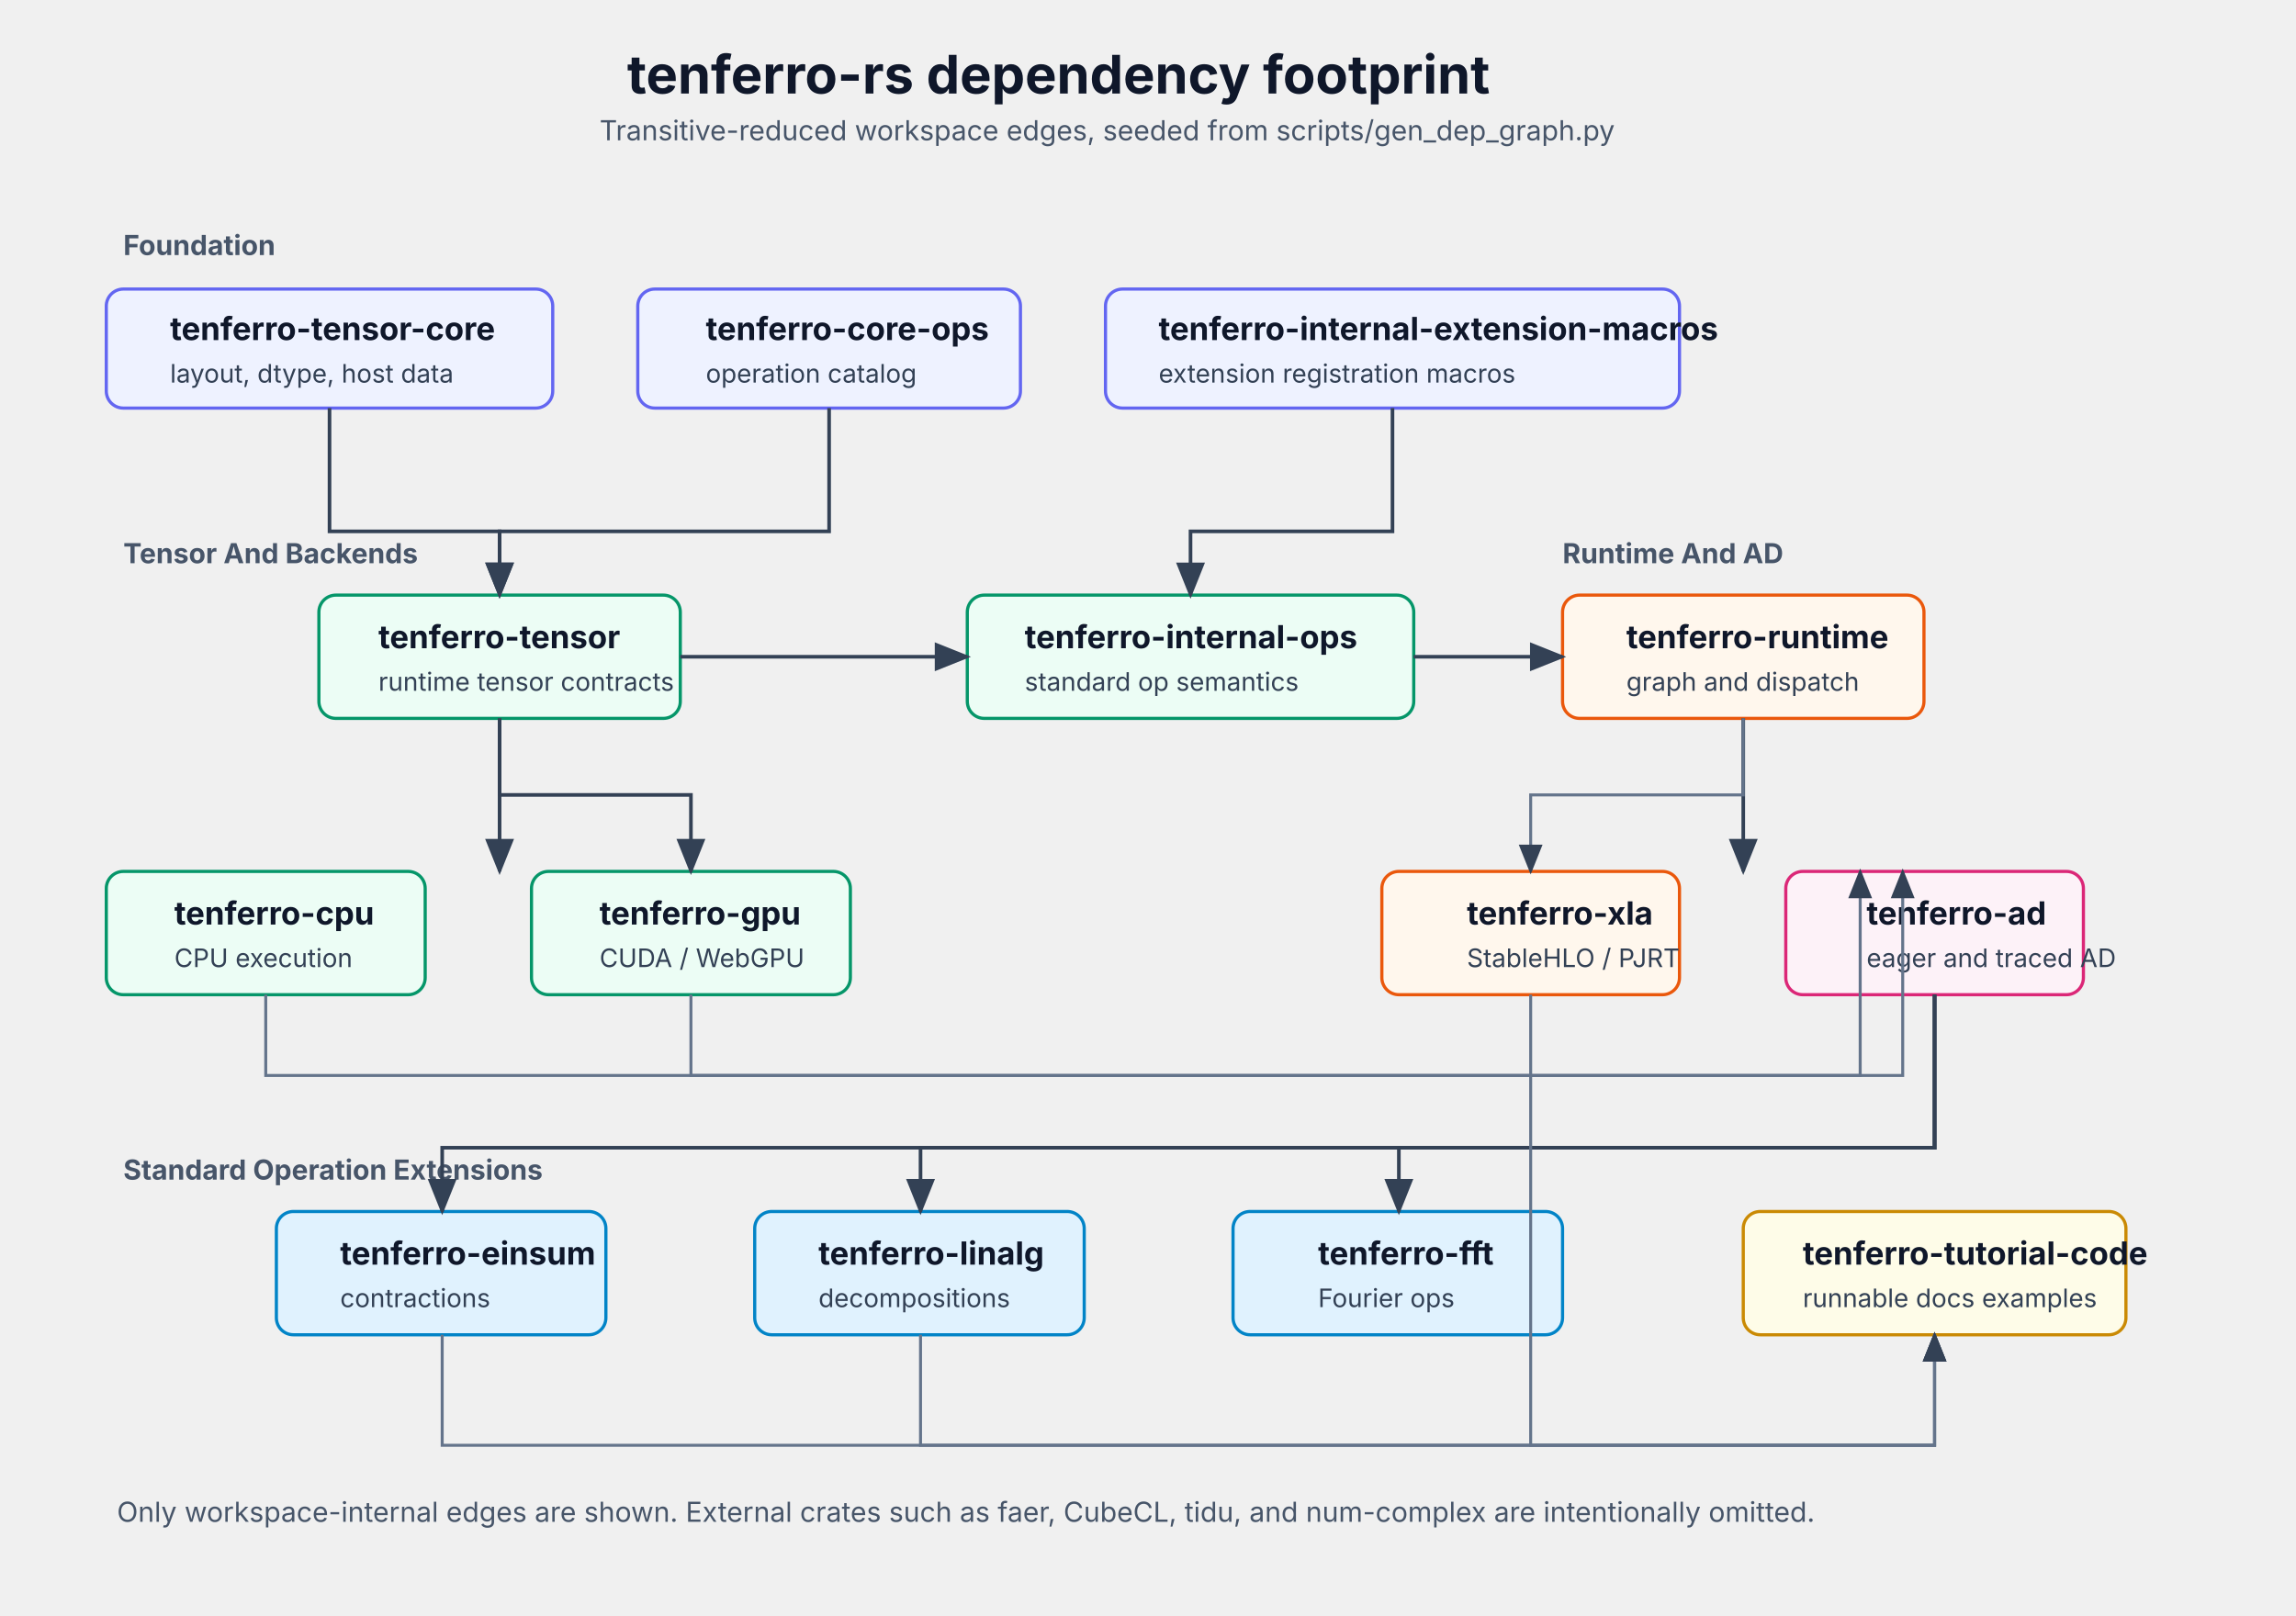
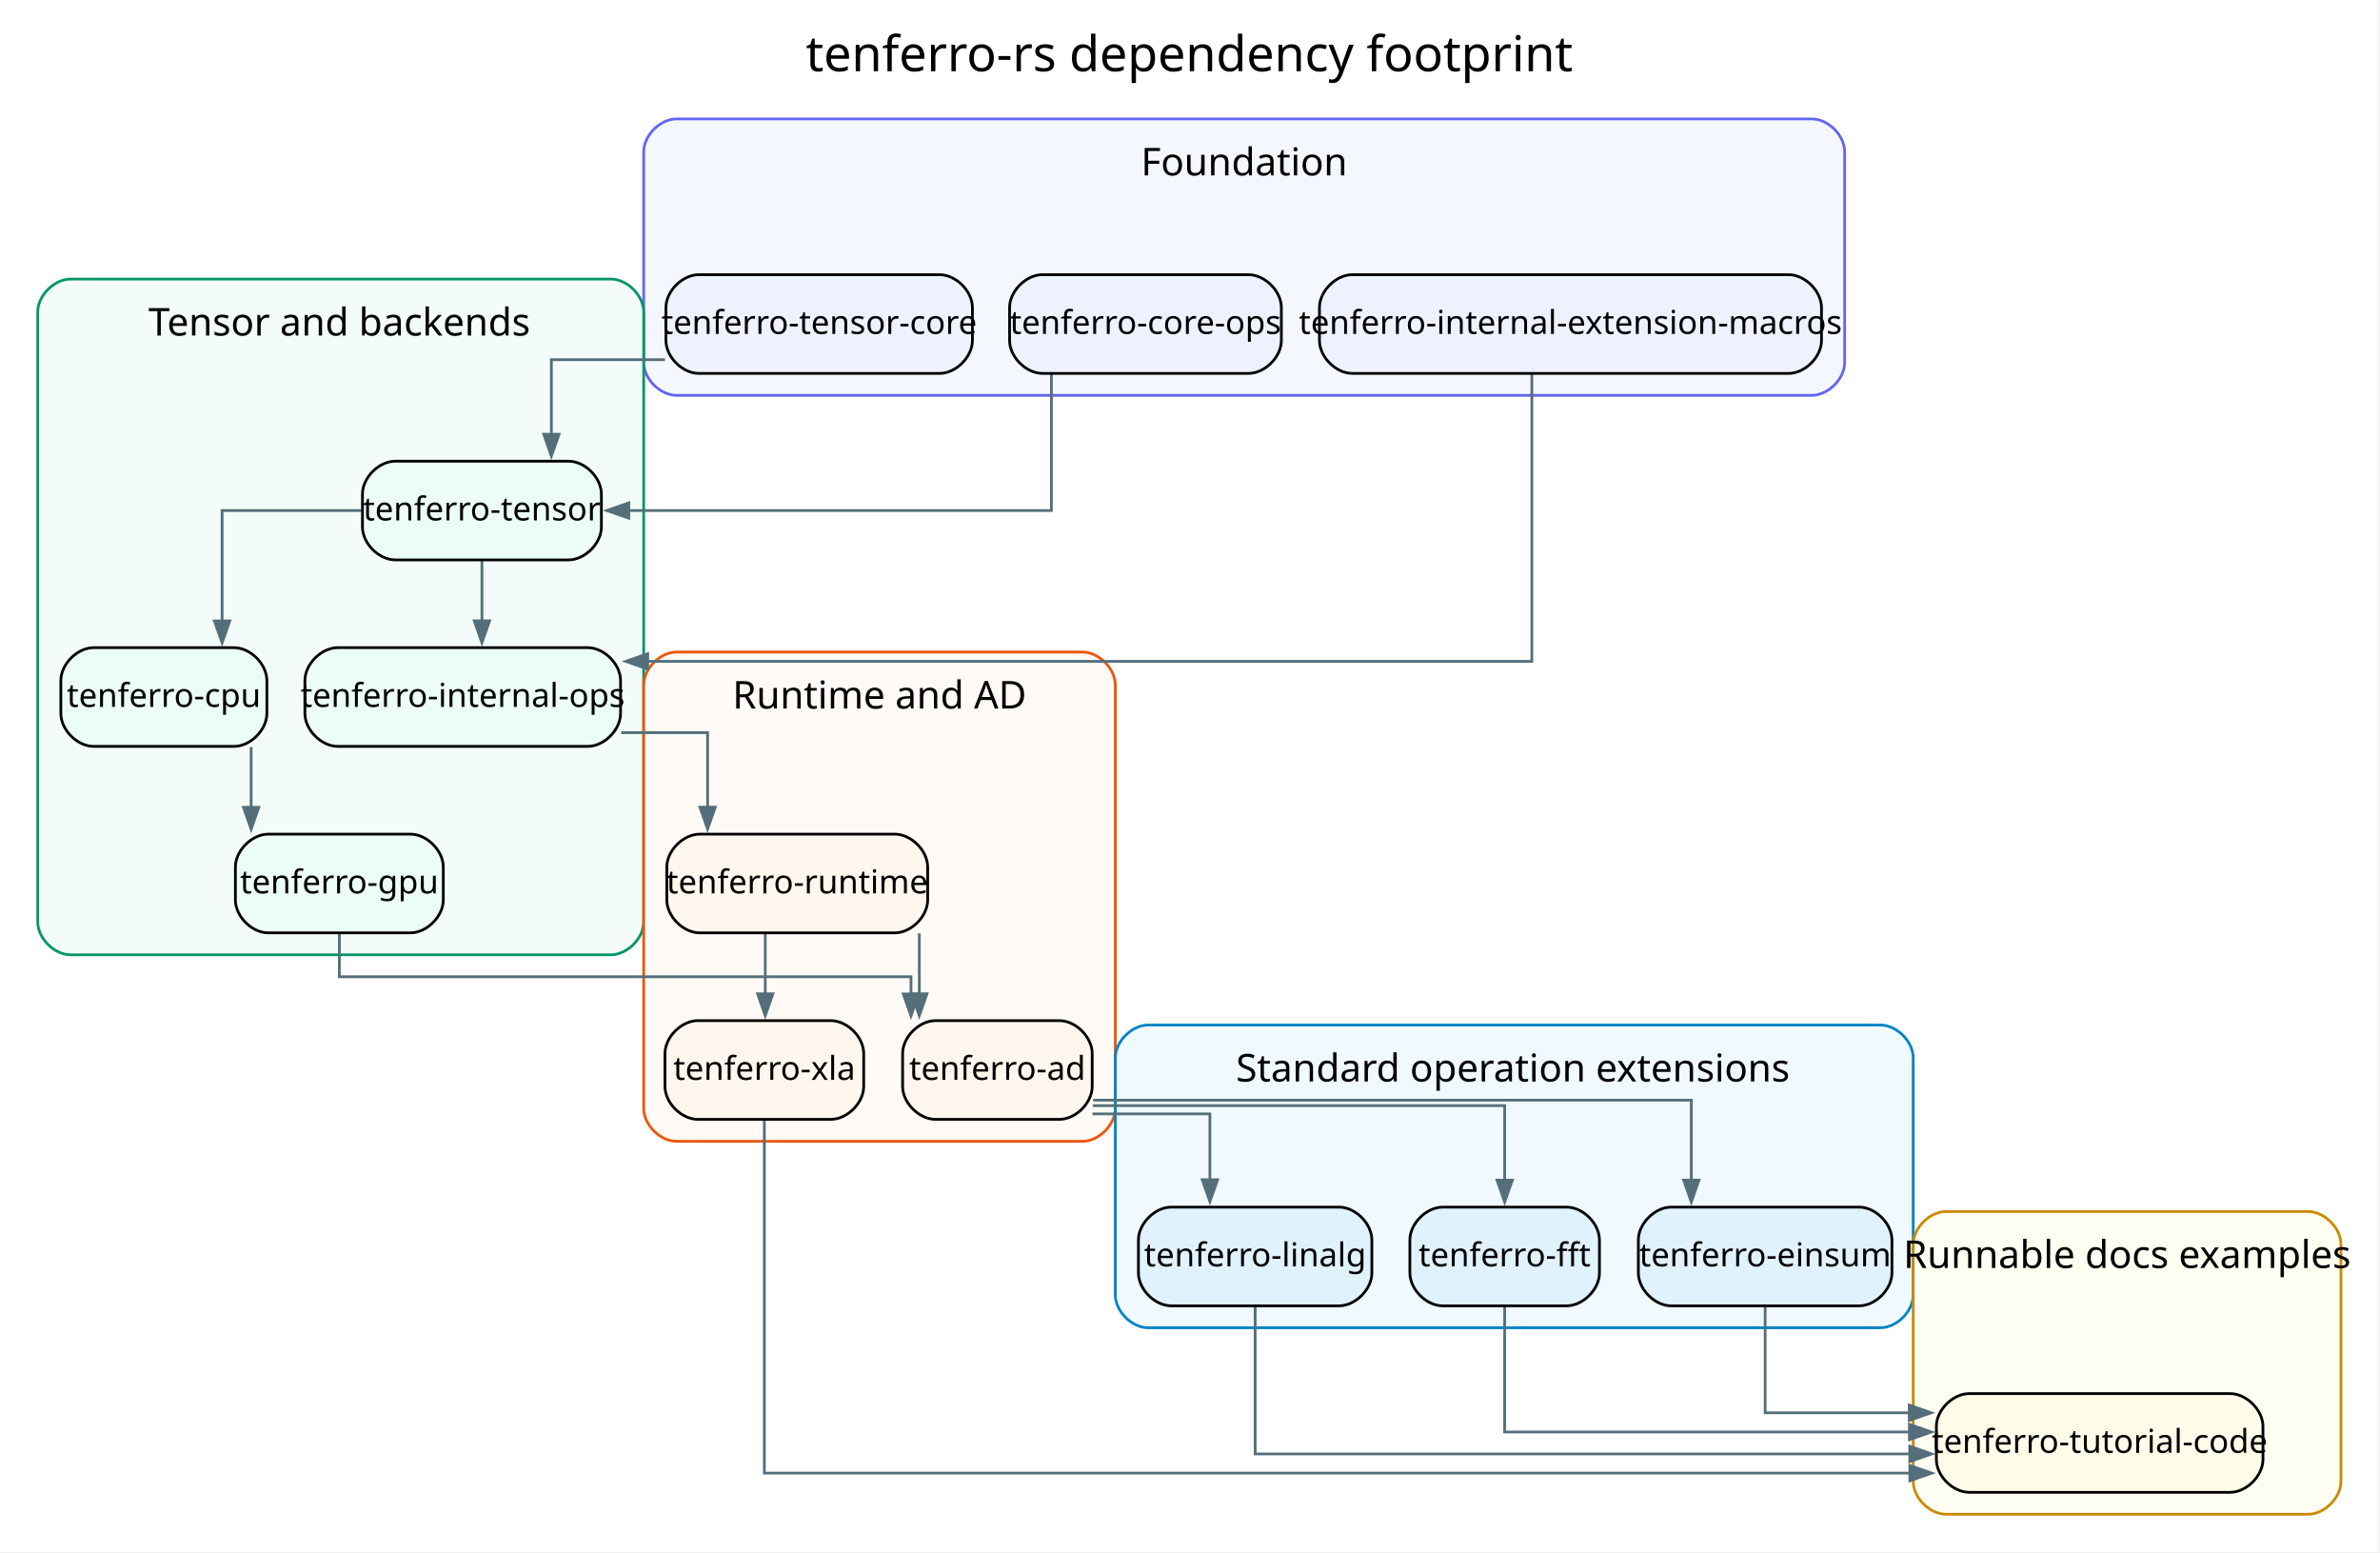
- <svg xmlns="http://www.w3.org/2000/svg" viewBox="0 0 1080 760" role="img" aria-labelledby="dep-title dep-desc">
-   <defs>
-     <marker id="arrow" markerWidth="10" markerHeight="8" refX="9" refY="4" orient="auto" markerUnits="strokeWidth">
-       <path d="M 0 0 L 10 4 L 0 8 z" fill="#334155" />
-     </marker>
-     <style>
-       .title { font: 700 25px system-ui, -apple-system, BlinkMacSystemFont, "Segoe UI", sans-serif; fill: #0f172a; }
-       .subtitle { font: 13px system-ui, -apple-system, BlinkMacSystemFont, "Segoe UI", sans-serif; fill: #475569; }
-       .label { font: 700 15px system-ui, -apple-system, BlinkMacSystemFont, "Segoe UI", sans-serif; fill: #0f172a; }
-       .small { font: 12px system-ui, -apple-system, BlinkMacSystemFont, "Segoe UI", sans-serif; fill: #334155; }
-       .layer { font: 700 13px system-ui, -apple-system, BlinkMacSystemFont, "Segoe UI", sans-serif; fill: #475569; text-transform: uppercase; }
-       .box { stroke-width: 1.5; rx: 8; }
-       .foundation { fill: #eef2ff; stroke: #6366f1; }
-       .backend { fill: #ecfdf5; stroke: #059669; }
-       .runtime { fill: #fff7ed; stroke: #ea580c; }
-       .ad { fill: #fdf2f8; stroke: #db2777; }
-       .extension { fill: #e0f2fe; stroke: #0284c7; }
-       .tutorial { fill: #fefce8; stroke: #ca8a04; }
-       .line { stroke: #334155; stroke-width: 1.7; fill: none; marker-end: url(#arrow); }
-       .line-soft { stroke: #64748b; stroke-width: 1.4; fill: none; marker-end: url(#arrow); }
-     </style>
-   </defs>
-   <text x="295" y="44" class="title">tenferro-rs dependency footprint</text>
-   <text x="282" y="66" class="subtitle">Transitive-reduced workspace edges, seeded from scripts/gen_dep_graph.py</text>
-   <text x="58" y="120" class="layer">Foundation</text>
-   <rect x="50" y="136" width="210" height="56" class="box foundation" />
-   <text x="80" y="160" class="label">tenferro-tensor-core</text>
-   <text x="80" y="180" class="small">layout, dtype, host data</text>
-   <rect x="300" y="136" width="180" height="56" class="box foundation" />
-   <text x="332" y="160" class="label">tenferro-core-ops</text>
-   <text x="332" y="180" class="small">operation catalog</text>
-   <rect x="520" y="136" width="270" height="56" class="box foundation" />
-   <text x="545" y="160" class="label">tenferro-internal-extension-macros</text>
-   <text x="545" y="180" class="small">extension registration macros</text>
-   <text x="58" y="265" class="layer">Tensor And Backends</text>
-   <rect x="150" y="280" width="170" height="58" class="box backend" />
-   <text x="178" y="305" class="label">tenferro-tensor</text>
-   <text x="178" y="325" class="small">runtime tensor contracts</text>
-   <rect x="50" y="410" width="150" height="58" class="box backend" />
-   <text x="82" y="435" class="label">tenferro-cpu</text>
-   <text x="82" y="455" class="small">CPU execution</text>
-   <rect x="250" y="410" width="150" height="58" class="box backend" />
-   <text x="282" y="435" class="label">tenferro-gpu</text>
-   <text x="282" y="455" class="small">CUDA / WebGPU</text>
-   <rect x="455" y="280" width="210" height="58" class="box backend" />
-   <text x="482" y="305" class="label">tenferro-internal-ops</text>
-   <text x="482" y="325" class="small">standard op semantics</text>
-   <text x="735" y="265" class="layer">Runtime And AD</text>
-   <rect x="735" y="280" width="170" height="58" class="box runtime" />
-   <text x="765" y="305" class="label">tenferro-runtime</text>
-   <text x="765" y="325" class="small">graph and dispatch</text>
-   <rect x="650" y="410" width="140" height="58" class="box runtime" />
-   <text x="690" y="435" class="label">tenferro-xla</text>
-   <text x="690" y="455" class="small">StableHLO / PJRT</text>
-   <rect x="840" y="410" width="140" height="58" class="box ad" />
-   <text x="878" y="435" class="label">tenferro-ad</text>
-   <text x="878" y="455" class="small">eager and traced AD</text>
-   <text x="58" y="555" class="layer">Standard Operation Extensions</text>
-   <rect x="130" y="570" width="155" height="58" class="box extension" />
-   <text x="160" y="595" class="label">tenferro-einsum</text>
-   <text x="160" y="615" class="small">contractions</text>
-   <rect x="355" y="570" width="155" height="58" class="box extension" />
-   <text x="385" y="595" class="label">tenferro-linalg</text>
-   <text x="385" y="615" class="small">decompositions</text>
-   <rect x="580" y="570" width="155" height="58" class="box extension" />
-   <text x="620" y="595" class="label">tenferro-fft</text>
-   <text x="620" y="615" class="small">Fourier ops</text>
-   <rect x="820" y="570" width="180" height="58" class="box tutorial" />
-   <text x="848" y="595" class="label">tenferro-tutorial-code</text>
-   <text x="848" y="615" class="small">runnable docs examples</text>
-   <path d="M 155 192 V 250 H 235 V 280" class="line" />
-   <path d="M 390 192 V 250 H 235 V 280" class="line" />
-   <path d="M 235 338 V 410" class="line" />
-   <path d="M 235 338 V 374 H 325 V 410" class="line" />
-   <path d="M 320 309 H 455" class="line" />
-   <path d="M 655 192 V 250 H 560 V 280" class="line" />
-   <path d="M 665 309 H 735" class="line" />
-   <path d="M 820 338 V 410" class="line" />
-   <path d="M 820 338 V 374 H 720 V 410" class="line-soft" />
-   <path d="M 125 468 V 506 H 875 V 410" class="line-soft" />
-   <path d="M 325 468 V 506 H 895 V 410" class="line-soft" />
-   <path d="M 910 468 V 540 H 208 V 570" class="line" />
-   <path d="M 910 468 V 540 H 433 V 570" class="line" />
-   <path d="M 910 468 V 540 H 658 V 570" class="line" />
-   <path d="M 208 628 V 680 H 910 V 628" class="line-soft" />
-   <path d="M 433 628 V 680 H 910 V 628" class="line-soft" />
-   <path d="M 720 468 V 680 H 910 V 628" class="line-soft" />
-   <text x="55" y="716" class="subtitle">Only workspace-internal edges are shown. External crates such as faer, CubeCL, tidu, and num-complex are intentionally omitted.</text>
+ <svg xmlns="http://www.w3.org/2000/svg" xmlns:xlink="http://www.w3.org/1999/xlink" width="868pt" height="566pt" viewBox="0.00 0.00 868.00 566.00" role="img" aria-labelledby="dependency-footprint-title dependency-footprint-desc">
+   <g id="graph0" class="graph" transform="scale(1 1) rotate(0) translate(5.76 560.16)">
+     <polygon fill="#ffffff" stroke="none" points="-5.76,5.76 -5.76,-560.16 861.76,-560.16 861.76,5.76 -5.76,5.76" />
+     <text xml:space="preserve" text-anchor="middle" x="428" y="-534.2" font-family="IBM Plex Sans" font-size="18.00">tenferro-rs dependency footprint</text>
+     <g id="clust1" class="cluster">
+       <path fill="#f5f7ff" stroke="#6366f1" d="M241,-416C241,-416 655,-416 655,-416 661,-416 667,-422 667,-428 667,-428 667,-504.8 667,-504.8 667,-510.8 661,-516.8 655,-516.8 655,-516.8 241,-516.8 241,-516.8 235,-516.8 229,-510.8 229,-504.8 229,-504.8 229,-428 229,-428 229,-422 235,-416 241,-416" />
+     </g>
+     <g id="clust3" class="cluster">
+       <path fill="#f3fcf8" stroke="#059669" d="M20,-212C20,-212 217,-212 217,-212 223,-212 229,-218 229,-224 229,-224 229,-446.4 229,-446.4 229,-452.4 223,-458.4 217,-458.4 217,-458.4 20,-458.4 20,-458.4 14,-458.4 8,-452.4 8,-446.4 8,-446.4 8,-224 8,-224 8,-218 14,-212 20,-212" />
+     </g>
+     <g id="clust5" class="cluster">
+       <path fill="#fffaf5" stroke="#ea580c" d="M241,-144C241,-144 389,-144 389,-144 395,-144 401,-150 401,-156 401,-156 401,-310.4 401,-310.4 401,-316.4 395,-322.4 389,-322.4 389,-322.4 241,-322.4 241,-322.4 235,-322.4 229,-316.4 229,-310.4 229,-310.4 229,-156 229,-156 229,-150 235,-144 241,-144" />
+     </g>
+     <g id="clust7" class="cluster">
+       <path fill="#f0f9ff" stroke="#0284c7" d="M413,-76C413,-76 680,-76 680,-76 686,-76 692,-82 692,-88 692,-88 692,-174.4 692,-174.4 692,-180.4 686,-186.4 680,-186.4 680,-186.4 413,-186.4 413,-186.4 407,-186.4 401,-180.4 401,-174.4 401,-174.4 401,-88 401,-88 401,-82 407,-76 413,-76" />
+     </g>
+     <g id="clust9" class="cluster">
+       <path fill="#fffef2" stroke="#ca8a04" d="M704,-8C704,-8 836,-8 836,-8 842,-8 848,-14 848,-20 848,-20 848,-106.4 848,-106.4 848,-112.4 842,-118.4 836,-118.4 836,-118.4 704,-118.4 704,-118.4 698,-118.4 692,-112.4 692,-106.4 692,-106.4 692,-20 692,-20 692,-14 698,-8 704,-8" />
+     </g>
+     <g id="edge1" class="edge">
+       <path fill="none" stroke="#546e7a" d="M236.75,-429C215.04,-429 195.33,-429 195.33,-429 195.33,-429 195.33,-401.83 195.33,-401.83" />
+       <polygon fill="#546e7a" stroke="#546e7a" points="198.13,-401.83 195.33,-393.83 192.53,-401.83 198.13,-401.83" />
+     </g>
+     <g id="edge10" class="edge">
+       <path fill="none" stroke="#546e7a" d="M552.91,-423.59C552.91,-389.27 552.91,-319 552.91,-319 552.91,-319 230.47,-319 230.47,-319" />
+       <polygon fill="#546e7a" stroke="#546e7a" points="230.47,-316.2 222.47,-319 230.47,-321.8 230.47,-316.2" />
+     </g>
+     <g id="edge2" class="edge">
+       <path fill="none" stroke="#546e7a" d="M377.7,-423.78C377.7,-403.63 377.7,-374 377.7,-374 377.7,-374 223.56,-374 223.56,-374" />
+       <polygon fill="#546e7a" stroke="#546e7a" points="223.56,-371.2 215.56,-374 223.56,-376.8 223.56,-371.2" />
+     </g>
+     <g id="edge3" class="edge">
+       <path fill="none" stroke="#546e7a" d="M125.95,-374C101.2,-374 75.24,-374 75.24,-374 75.24,-374 75.24,-333.74 75.24,-333.74" />
+       <polygon fill="#546e7a" stroke="#546e7a" points="78.04,-333.74 75.24,-325.74 72.44,-333.74 78.04,-333.74" />
+     </g>
+     <g id="edge9" class="edge">
+       <path fill="none" stroke="#546e7a" d="M170,-355.78C170,-355.78 170,-333.79 170,-333.79" />
+       <polygon fill="#546e7a" stroke="#546e7a" points="172.8,-333.79 170,-325.79 167.2,-333.79 172.8,-333.79" />
+     </g>
+     <g id="edge4" class="edge">
+       <path fill="none" stroke="#546e7a" d="M85.83,-287.78C85.83,-287.78 85.83,-265.79 85.83,-265.79" />
+       <polygon fill="#546e7a" stroke="#546e7a" points="88.63,-265.79 85.83,-257.79 83.03,-265.79 88.63,-265.79" />
+     </g>
+     <g id="edge8" class="edge">
+       <path fill="none" stroke="#546e7a" d="M118,-219.81C118,-211.72 118,-204 118,-204 118,-204 326.48,-204 326.48,-204 326.48,-204 326.48,-197.71 326.48,-197.71" />
+       <polygon fill="#546e7a" stroke="#546e7a" points="329.28,-197.71 326.48,-189.71 323.68,-197.71 329.28,-197.71" />
+     </g>
+     <g id="edge5" class="edge">
+       <path fill="none" stroke="#546e7a" d="M220.82,-293C237.99,-293 252.3,-293 252.3,-293 252.3,-293 252.3,-265.83 252.3,-265.83" />
+       <polygon fill="#546e7a" stroke="#546e7a" points="255.1,-265.83 252.3,-257.83 249.5,-265.83 255.1,-265.83" />
+     </g>
+     <g id="edge6" class="edge">
+       <path fill="none" stroke="#546e7a" d="M273.33,-219.78C273.33,-219.78 273.33,-197.79 273.33,-197.79" />
+       <polygon fill="#546e7a" stroke="#546e7a" points="276.13,-197.79 273.33,-189.79 270.53,-197.79 276.13,-197.79" />
+     </g>
+     <g id="edge7" class="edge">
+       <path fill="none" stroke="#546e7a" d="M329.52,-219.78C329.52,-219.78 329.52,-197.79 329.52,-197.79" />
+       <polygon fill="#546e7a" stroke="#546e7a" points="332.32,-197.79 329.52,-189.79 326.72,-197.79 332.32,-197.79" />
+     </g>
+     <g id="edge17" class="edge">
+       <path fill="none" stroke="#546e7a" d="M273,-151.68C273,-112.27 273,-23 273,-23 273,-23 690.77,-23 690.77,-23" />
+       <polygon fill="#546e7a" stroke="#546e7a" points="690.77,-25.8 698.77,-23 690.77,-20.2 690.77,-25.8" />
+     </g>
+     <g id="edge11" class="edge">
+       <path fill="none" stroke="#546e7a" d="M392.92,-159C462.34,-159 611.07,-159 611.07,-159 611.07,-159 611.07,-129.86 611.07,-129.86" />
+       <polygon fill="#546e7a" stroke="#546e7a" points="613.87,-129.86 611.07,-121.86 608.27,-129.86 613.87,-129.86" />
+     </g>
+     <g id="edge12" class="edge">
+       <path fill="none" stroke="#546e7a" d="M392.67,-154C413.3,-154 435.5,-154 435.5,-154 435.5,-154 435.5,-129.99 435.5,-129.99" />
+       <polygon fill="#546e7a" stroke="#546e7a" points="438.3,-129.99 435.5,-121.99 432.7,-129.99 438.3,-129.99" />
+     </g>
+     <g id="edge13" class="edge">
+       <path fill="none" stroke="#546e7a" d="M392.8,-157C446.39,-157 543,-157 543,-157 543,-157 543,-129.83 543,-129.83" />
+       <polygon fill="#546e7a" stroke="#546e7a" points="545.8,-129.83 543,-121.83 540.2,-129.83 545.8,-129.83" />
+     </g>
+     <g id="edge14" class="edge">
+       <path fill="none" stroke="#546e7a" d="M638,-83.65C638,-66.99 638,-45 638,-45 638,-45 690.56,-45 690.56,-45" />
+       <polygon fill="#546e7a" stroke="#546e7a" points="690.56,-47.8 698.56,-45 690.56,-42.2 690.56,-47.8" />
+     </g>
+     <g id="edge16" class="edge">
+       <path fill="none" stroke="#546e7a" d="M452,-83.83C452,-62.5 452,-30 452,-30 452,-30 690.74,-30 690.74,-30" />
+       <polygon fill="#546e7a" stroke="#546e7a" points="690.74,-32.8 698.74,-30 690.74,-27.2 690.74,-32.8" />
+     </g>
+     <g id="edge15" class="edge">
+       <path fill="none" stroke="#546e7a" d="M543,-83.83C543,-64.91 543,-38 543,-38 543,-38 690.62,-38 690.62,-38" />
+       <polygon fill="#546e7a" stroke="#546e7a" points="690.62,-40.8 698.62,-38 690.62,-35.2 690.62,-40.8" />
+     </g>
+     <g id="node1" class="node cluster-title">
+       <text xml:space="preserve" text-anchor="middle" x="448" y="-496.2" font-family="IBM Plex Sans" font-size="14.00">Foundation</text>
+     </g>
+     <g id="node2" class="node">
+       <g id="a_node2">
+         <a xlink:href="index.html#tenferro-tensor-core" xlink:title="tenferro-tensor-core" target="_parent">
+           <path fill="#eef2ff" stroke="black" d="M336.89,-460C336.89,-460 249.11,-460 249.11,-460 243.11,-460 237.11,-454 237.11,-448 237.11,-448 237.11,-436 237.11,-436 237.11,-430 243.11,-424 249.11,-424 249.11,-424 336.89,-424 336.89,-424 342.89,-424 348.89,-430 348.89,-436 348.89,-436 348.89,-448 348.89,-448 348.89,-454 342.89,-460 336.89,-460" />
+           <text xml:space="preserve" text-anchor="middle" x="293" y="-438.4" font-family="IBM Plex Sans" font-size="12.00">tenferro-tensor-core</text>
+         </a>
+       </g>
+     </g>
+     <g id="node3" class="node">
+       <g id="a_node3">
+         <a xlink:href="index.html#tenferro-internal-extension-macros" xlink:title="tenferro-internal-extension-macros" target="_parent">
+           <path fill="#eef2ff" stroke="black" d="M646.55,-460C646.55,-460 487.45,-460 487.45,-460 481.45,-460 475.45,-454 475.45,-448 475.45,-448 475.45,-436 475.45,-436 475.45,-430 481.45,-424 487.45,-424 487.45,-424 646.55,-424 646.55,-424 652.55,-424 658.55,-430 658.55,-436 658.55,-436 658.55,-448 658.55,-448 658.55,-454 652.55,-460 646.55,-460" />
+           <text xml:space="preserve" text-anchor="middle" x="567" y="-438.4" font-family="IBM Plex Sans" font-size="12.00">tenferro-internal-extension-macros</text>
+         </a>
+       </g>
+     </g>
+     <g id="node4" class="node">
+       <g id="a_node4">
+         <a xlink:href="index.html#tenferro-core-ops" xlink:title="tenferro-core-ops" target="_parent">
+           <path fill="#eef2ff" stroke="black" d="M449.56,-460C449.56,-460 374.44,-460 374.44,-460 368.44,-460 362.44,-454 362.44,-448 362.44,-448 362.44,-436 362.44,-436 362.44,-430 368.44,-424 374.44,-424 374.44,-424 449.56,-424 449.56,-424 455.56,-424 461.56,-430 461.56,-436 461.56,-436 461.56,-448 461.56,-448 461.56,-454 455.56,-460 449.56,-460" />
+           <text xml:space="preserve" text-anchor="middle" x="412" y="-438.4" font-family="IBM Plex Sans" font-size="12.00">tenferro-core-ops</text>
+         </a>
+       </g>
+     </g>
+     <g id="node5" class="node cluster-title">
+       <text xml:space="preserve" text-anchor="middle" x="118" y="-437.8" font-family="IBM Plex Sans" font-size="14.00">Tensor and backends</text>
+     </g>
+     <g id="node6" class="node">
+       <g id="a_node6">
+         <a xlink:href="index.html#tenferro-tensor" xlink:title="tenferro-tensor" target="_parent">
+           <path fill="#ecfdf5" stroke="black" d="M201.57,-392C201.57,-392 138.43,-392 138.43,-392 132.43,-392 126.43,-386 126.43,-380 126.43,-380 126.43,-368 126.43,-368 126.43,-362 132.43,-356 138.43,-356 138.43,-356 201.57,-356 201.57,-356 207.57,-356 213.57,-362 213.57,-368 213.57,-368 213.57,-380 213.57,-380 213.57,-386 207.57,-392 201.57,-392" />
+           <text xml:space="preserve" text-anchor="middle" x="170" y="-370.4" font-family="IBM Plex Sans" font-size="12.00">tenferro-tensor</text>
+         </a>
+       </g>
+     </g>
+     <g id="node7" class="node">
+       <g id="a_node7">
+         <a xlink:href="index.html#tenferro-cpu" xlink:title="tenferro-cpu" target="_parent">
+           <path fill="#ecfdf5" stroke="black" d="M79.57,-324C79.57,-324 28.43,-324 28.43,-324 22.43,-324 16.43,-318 16.43,-312 16.43,-312 16.43,-300 16.43,-300 16.43,-294 22.43,-288 28.43,-288 28.43,-288 79.57,-288 79.57,-288 85.57,-288 91.57,-294 91.57,-300 91.57,-300 91.57,-312 91.57,-312 91.57,-318 85.57,-324 79.57,-324" />
+           <text xml:space="preserve" text-anchor="middle" x="54" y="-302.4" font-family="IBM Plex Sans" font-size="12.00">tenferro-cpu</text>
+         </a>
+       </g>
+     </g>
+     <g id="node8" class="node">
+       <g id="a_node8">
+         <a xlink:href="index.html#tenferro-gpu" xlink:title="tenferro-gpu" target="_parent">
+           <path fill="#ecfdf5" stroke="black" d="M143.91,-256C143.91,-256 92.09,-256 92.09,-256 86.09,-256 80.09,-250 80.09,-244 80.09,-244 80.09,-232 80.09,-232 80.09,-226 86.09,-220 92.09,-220 92.09,-220 143.91,-220 143.91,-220 149.91,-220 155.91,-226 155.91,-232 155.91,-232 155.91,-244 155.91,-244 155.91,-250 149.91,-256 143.91,-256" />
+           <text xml:space="preserve" text-anchor="middle" x="118" y="-234.4" font-family="IBM Plex Sans" font-size="12.00">tenferro-gpu</text>
+         </a>
+       </g>
+     </g>
+     <g id="node9" class="node">
+       <g id="a_node9">
+         <a xlink:href="index.html#tenferro-internal-ops" xlink:title="tenferro-internal-ops" target="_parent">
+           <path fill="#ecfdf5" stroke="black" d="M208.56,-324C208.56,-324 117.44,-324 117.44,-324 111.44,-324 105.44,-318 105.44,-312 105.44,-312 105.44,-300 105.44,-300 105.44,-294 111.44,-288 117.44,-288 117.44,-288 208.56,-288 208.56,-288 214.56,-288 220.56,-294 220.56,-300 220.56,-300 220.56,-312 220.56,-312 220.56,-318 214.56,-324 208.56,-324" />
+           <text xml:space="preserve" text-anchor="middle" x="163" y="-302.4" font-family="IBM Plex Sans" font-size="12.00">tenferro-internal-ops</text>
+         </a>
+       </g>
+     </g>
+     <g id="node10" class="node cluster-title">
+       <text xml:space="preserve" text-anchor="middle" x="315" y="-301.8" font-family="IBM Plex Sans" font-size="14.00">Runtime and AD</text>
+     </g>
+     <g id="node11" class="node">
+       <g id="a_node11">
+         <a xlink:href="index.html#tenferro-runtime" xlink:title="tenferro-runtime" target="_parent">
+           <path fill="#fff7ed" stroke="black" d="M320.57,-256C320.57,-256 249.43,-256 249.43,-256 243.43,-256 237.43,-250 237.43,-244 237.43,-244 237.43,-232 237.43,-232 237.43,-226 243.43,-220 249.43,-220 249.43,-220 320.57,-220 320.57,-220 326.57,-220 332.57,-226 332.57,-232 332.57,-232 332.57,-244 332.57,-244 332.57,-250 326.57,-256 320.57,-256" />
+           <text xml:space="preserve" text-anchor="middle" x="285" y="-234.4" font-family="IBM Plex Sans" font-size="12.00">tenferro-runtime</text>
+         </a>
+       </g>
+     </g>
+     <g id="node12" class="node">
+       <g id="a_node12">
+         <a xlink:href="index.html#tenferro-xla" xlink:title="tenferro-xla" target="_parent">
+           <path fill="#fff7ed" stroke="black" d="M297.24,-188C297.24,-188 248.76,-188 248.76,-188 242.76,-188 236.76,-182 236.76,-176 236.76,-176 236.76,-164 236.76,-164 236.76,-158 242.76,-152 248.76,-152 248.76,-152 297.24,-152 297.24,-152 303.24,-152 309.24,-158 309.24,-164 309.24,-164 309.24,-176 309.24,-176 309.24,-182 303.24,-188 297.24,-188" />
+           <text xml:space="preserve" text-anchor="middle" x="273" y="-166.4" font-family="IBM Plex Sans" font-size="12.00">tenferro-xla</text>
+         </a>
+       </g>
+     </g>
+     <g id="node13" class="node">
+       <g id="a_node13">
+         <a xlink:href="index.html#tenferro-ad" xlink:title="tenferro-ad" target="_parent">
+           <path fill="#fff7ed" stroke="black" d="M380.57,-188C380.57,-188 335.43,-188 335.43,-188 329.43,-188 323.43,-182 323.43,-176 323.43,-176 323.43,-164 323.43,-164 323.43,-158 329.43,-152 335.43,-152 335.43,-152 380.57,-152 380.57,-152 386.57,-152 392.57,-158 392.57,-164 392.57,-164 392.57,-176 392.57,-176 392.57,-182 386.57,-188 380.57,-188" />
+           <text xml:space="preserve" text-anchor="middle" x="358" y="-166.4" font-family="IBM Plex Sans" font-size="12.00">tenferro-ad</text>
+         </a>
+       </g>
+     </g>
+     <g id="node14" class="node cluster-title">
+       <text xml:space="preserve" text-anchor="middle" x="546" y="-165.8" font-family="IBM Plex Sans" font-size="14.00">Standard operation extensions</text>
+     </g>
+     <g id="node15" class="node">
+       <g id="a_node15">
+         <a xlink:href="index.html#tenferro-einsum" xlink:title="tenferro-einsum" target="_parent">
+           <path fill="#e0f2fe" stroke="black" d="M672.24,-120C672.24,-120 603.76,-120 603.76,-120 597.76,-120 591.76,-114 591.76,-108 591.76,-108 591.76,-96 591.76,-96 591.76,-90 597.76,-84 603.76,-84 603.76,-84 672.24,-84 672.24,-84 678.24,-84 684.24,-90 684.24,-96 684.24,-96 684.24,-108 684.24,-108 684.24,-114 678.24,-120 672.24,-120" />
+           <text xml:space="preserve" text-anchor="middle" x="638" y="-98.4" font-family="IBM Plex Sans" font-size="12.00">tenferro-einsum</text>
+         </a>
+       </g>
+     </g>
+     <g id="node16" class="node">
+       <g id="a_node16">
+         <a xlink:href="index.html#tenferro-linalg" xlink:title="tenferro-linalg" target="_parent">
+           <path fill="#e0f2fe" stroke="black" d="M482.57,-120C482.57,-120 421.43,-120 421.43,-120 415.43,-120 409.43,-114 409.43,-108 409.43,-108 409.43,-96 409.43,-96 409.43,-90 415.43,-84 421.43,-84 421.43,-84 482.57,-84 482.57,-84 488.57,-84 494.57,-90 494.57,-96 494.57,-96 494.57,-108 494.57,-108 494.57,-114 488.57,-120 482.57,-120" />
+           <text xml:space="preserve" text-anchor="middle" x="452" y="-98.4" font-family="IBM Plex Sans" font-size="12.00">tenferro-linalg</text>
+         </a>
+       </g>
+     </g>
+     <g id="node17" class="node">
+       <g id="a_node17">
+         <a xlink:href="index.html#tenferro-fft" xlink:title="tenferro-fft" target="_parent">
+           <path fill="#e0f2fe" stroke="black" d="M565.57,-120C565.57,-120 520.43,-120 520.43,-120 514.43,-120 508.43,-114 508.43,-108 508.43,-108 508.43,-96 508.43,-96 508.43,-90 514.43,-84 520.43,-84 520.43,-84 565.57,-84 565.57,-84 571.57,-84 577.57,-90 577.57,-96 577.57,-96 577.57,-108 577.57,-108 577.57,-114 571.57,-120 565.57,-120" />
+           <text xml:space="preserve" text-anchor="middle" x="543" y="-98.4" font-family="IBM Plex Sans" font-size="12.00">tenferro-fft</text>
+         </a>
+       </g>
+     </g>
+     <g id="node18" class="node cluster-title">
+       <text xml:space="preserve" text-anchor="middle" x="770" y="-97.8" font-family="IBM Plex Sans" font-size="14.00">Runnable docs examples</text>
+     </g>
+     <g id="node19" class="node">
+       <g id="a_node19">
+         <a xlink:href="index.html#tenferro-tutorial-code" xlink:title="tenferro-tutorial-code" target="_parent">
+           <path fill="#fefce8" stroke="black" d="M807.56,-52C807.56,-52 712.44,-52 712.44,-52 706.44,-52 700.44,-46 700.44,-40 700.44,-40 700.44,-28 700.44,-28 700.44,-22 706.44,-16 712.44,-16 712.44,-16 807.56,-16 807.56,-16 813.56,-16 819.56,-22 819.56,-28 819.56,-28 819.56,-40 819.56,-40 819.56,-46 813.56,-52 807.56,-52" />
+           <text xml:space="preserve" text-anchor="middle" x="760" y="-30.4" font-family="IBM Plex Sans" font-size="12.00">tenferro-tutorial-code</text>
+         </a>
+       </g>
+     </g>
+   </g>
</svg>
